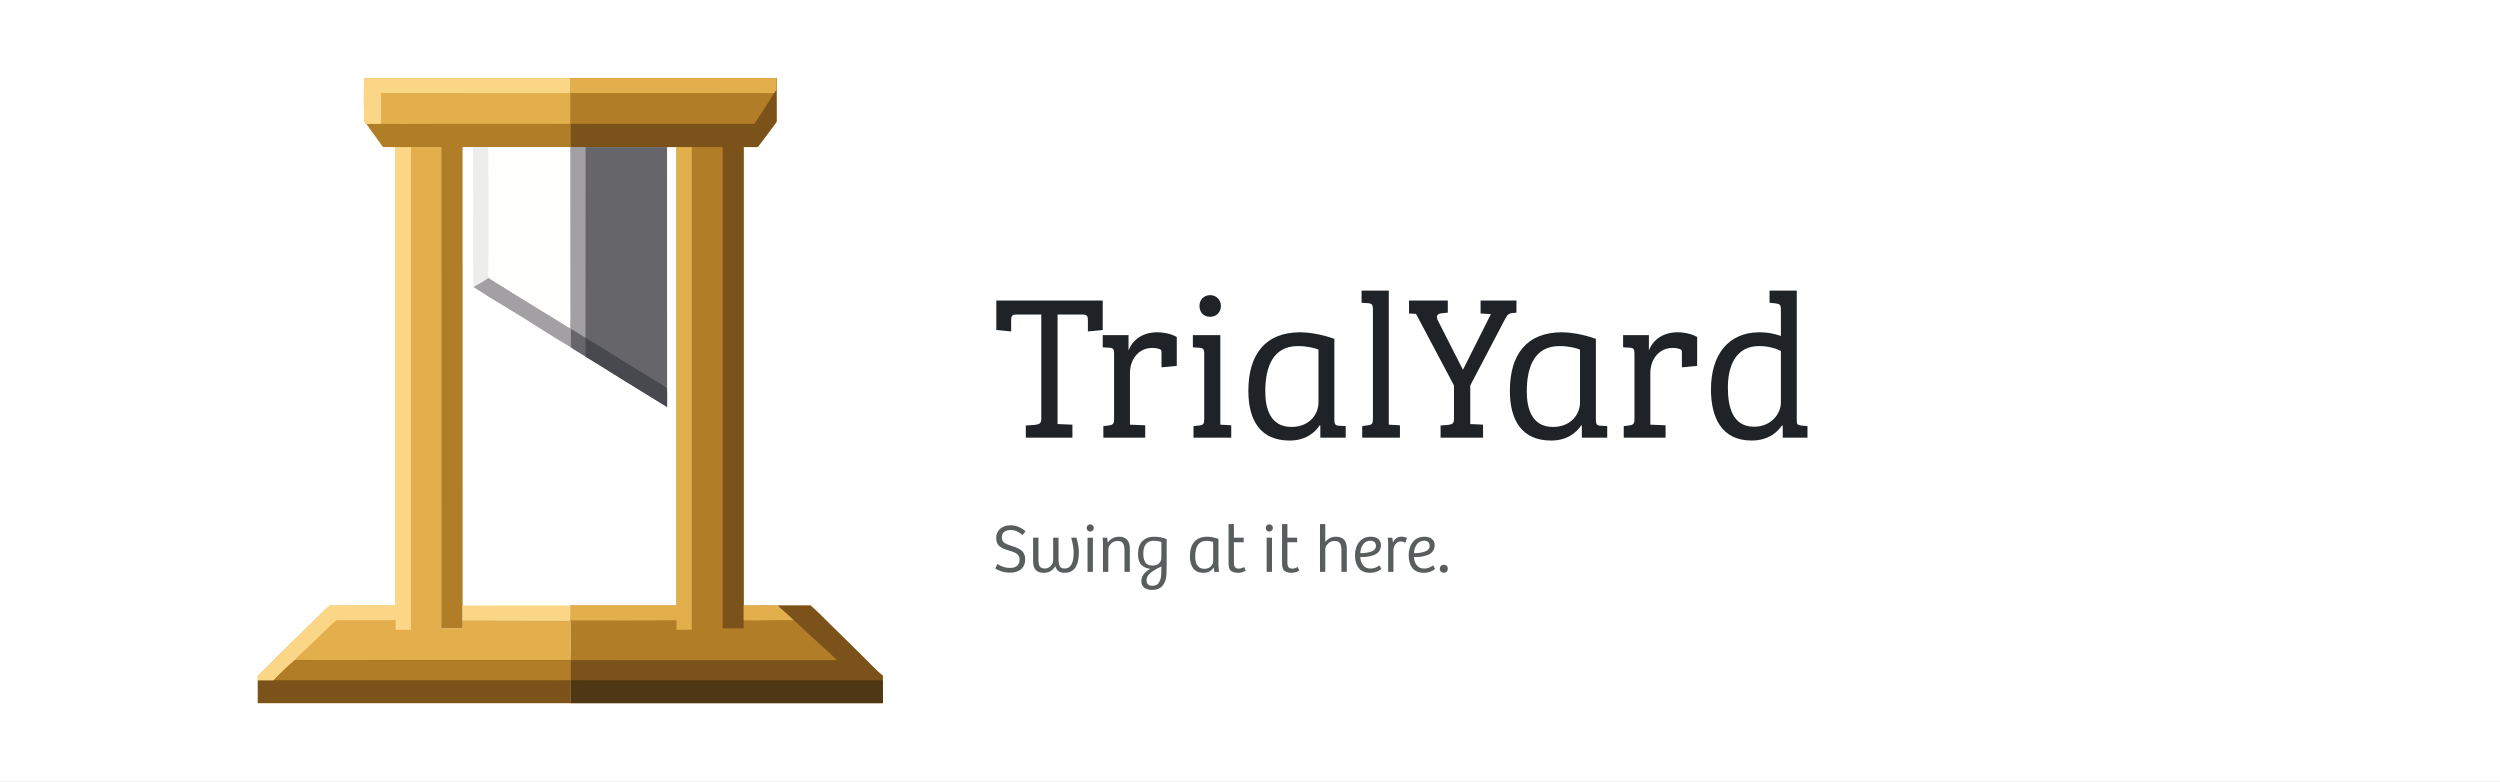
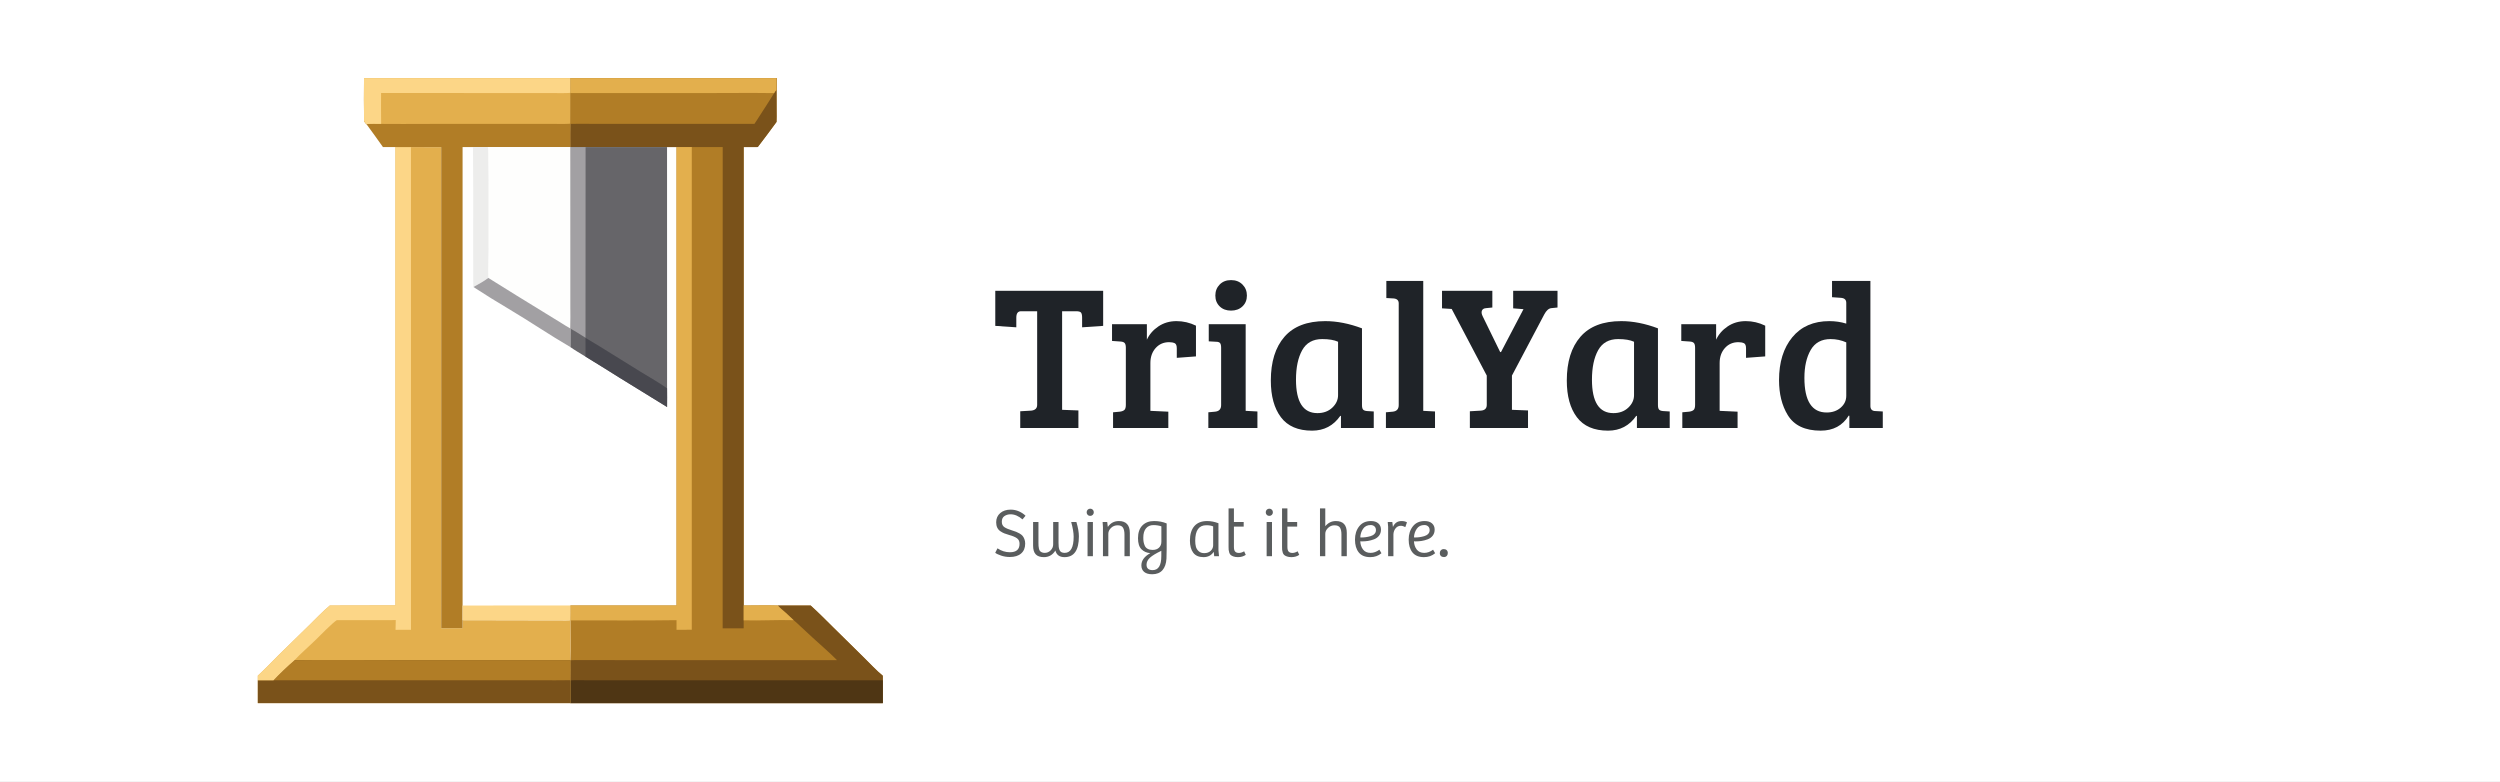
<svg xmlns="http://www.w3.org/2000/svg" width="1600" height="500" viewBox="0 0 1600 500">
  <rect width="1600" height="500" fill="#ffffff" />
  <svg x="165.0" y="50.0" width="400" height="400" viewBox="0 0 844 844">
    <defs>
      <style>
      .cls-1 {
        fill: #666569;
      }

      .cls-2 {
        fill: #e3af4d;
      }

      .cls-3 {
        fill: #b17d26;
      }

      .cls-4 {
        fill: #7a521a;
      }

      .cls-5 {
        fill: #48484f;
      }

      .cls-6 {
        fill: #fefefd;
      }

      .cls-7 {
        fill: #ededec;
      }

      .cls-8 {
        fill: #fcd687;
      }

      .cls-9 {
        fill: #4f3614;
      }

      .cls-10 {
        fill: #a2a0a3;
      }
    </style>
    </defs>
    <g id="Ebene_4" data-name="Ebene 4">
      <g>
        <path class="cls-3" d="M844,807.04v36.96h-421.98v-30.71s-.07-.26-.07-.26c.33-8.12.07-18.59.06-26.88l-.07-.26c.66-16.66.03-36.63.12-53.64l-.07-.25c.21-6.26.04-13.52.05-19.86h143.41V93.1h-12.81s-109.99,0-109.99,0c-6.81.09-13.81.02-20.64.02-.02-10.34-.15-21.01.05-31.31l-.06-.26c.25-13.64-.09-27.64.07-41.36l-.07-.28.04-19.9h278.48l.02,16.23.05,28.18c0,4.26.15,10.66-.12,14.75-8.06,10.9-17.06,23.25-25.35,33.9l-19,.06v619.02c14.46.05,32-.53,46.1.03,14.85.27,29.66-.19,44.37.02,10.4,9.41,20.87,20,30.85,29.89l40.15,39.54c7.31,7.15,18.74,19.37,26.44,25.43Z" />
        <path class="cls-4" d="M700.45,59.15c-8.06,10.9-17.06,23.25-25.35,33.9l-19,.06v619.02s0,20.04,0,20.04l.02,10.85h-28.4s.07-649.88.07-649.88l-41.75-.02c-6.7-.14-13.86-.02-20.6-.02h-12.81s-109.99,0-109.99,0c-6.81.09-13.81.02-20.64.02-.02-10.34-.15-21.01.05-31.31l-.06-.26c.25-13.64-.09-27.64.07-41.36l-.07-.28.04-19.9h278.48l.02,16.23.05,28.18c0,4.26.15,10.66-.12,14.75Z" />
        <path class="cls-3" d="M700.51,16.23c-1.29.47-2.43,2.67-3.23,4-6.65,10.34-12.92,20.88-19.82,31.06-2.19,3.24-4.55,7.42-6.82,10.47h-165.66s-55.18-.02-55.18-.02c-8.74,0-19.12-.26-27.75.07l-.06-.26c.25-13.64-.09-27.64.07-41.36l-.07-.28.04-19.9h278.48l.02,16.23Z" />
        <path class="cls-2" d="M700.51,16.23c-1.29.47-2.43,2.67-3.23,4-31.02-.44-62.96-.05-94.08-.05h-181.16l-.07-.28.04-19.9h278.48l.02,16.23Z" />
        <path class="cls-4" d="M844,807.04v36.96h-421.98v-30.71s-.07-.26-.07-.26c.33-8.12.07-18.59.06-26.88,1.62-.45,20-.27,23.09-.27l61.3.03h275.68c-8.92-9.21-23.58-21.79-33.21-30.68l-16.17-15.01c-2.55-2.37-6.45-6.21-9.09-8.22-3.54-3.45-7.17-6.82-10.87-10.1-2.93-2.56-8.23-6.92-10.54-9.73,14.85.27,29.66-.19,44.37.02,10.4,9.41,20.87,20,30.85,29.89l40.15,39.54c7.31,7.15,18.74,19.37,26.44,25.43Z" />
        <path class="cls-9" d="M422.01,813.29c2.05-.36,8.6-.23,11.03-.22l20.16.05h81.99s308.81,0,308.81,0v30.88h-421.98v-30.71Z" />
        <path class="cls-2" d="M586.03,93.11l-.02,651.78-20.56.14-.02-13.06c-47.42.75-95.86.17-143.38.28l-.07-.25c.21-6.26.04-13.52.05-19.86h143.41V93.1c6.73,0,13.9-.12,20.6.02Z" />
        <path class="cls-2" d="M723.61,732.01c-21.76-.72-45.49.86-67.52.16l.02-20.04c14.45.05,32-.53,46.09.03,2.31,2.81,7.61,7.18,10.54,9.73,3.7,3.28,7.33,6.65,10.87,10.1Z" />
        <path class="cls-2" d="M421.94,813.03l.07.26v30.71s-422.01,0-422.01,0v-37.08c8.72-7.83,19.33-19.08,27.85-27.53l40.92-39.97c7.71-7.6,20.38-20.72,28.44-27.22l88.69-.2V93.1c6.98-.02,13.95-.02,20.93.03l40.8.03.02,649.65c9.61.08,19.22.06,28.84-.08v-10.76s106.79.22,106.79.22c8.28-.03,16.57-.02,24.85.03,2.83.02,11.53.19,13.84-.23l.07.25c-.08,17.01.54,36.98-.12,53.64l.07.26c0,8.28.27,18.76-.06,26.88Z" />
        <path class="cls-4" d="M49.51,786.01c42.34-.59,85.57-.12,127.98-.11h244.44s.07.25.07.25c0,8.29.27,18.76-.06,26.88l.06.26v30.71s-422.01,0-422.01,0v-30.91l21.16.02c7.19-7.77,20.22-20.19,28.35-27.1Z" />
        <path class="cls-3" d="M49.51,786.01c42.34-.59,85.57-.12,127.98-.11h244.44s.07.25.07.25c0,8.29.27,18.76-.06,26.88-13.54.31-27.8.09-41.38.09h-74.06s-285.34,0-285.34,0c7.19-7.77,20.22-20.19,28.35-27.1Z" />
        <path class="cls-8" d="M206.85,744.98c-6.87,0-14.01-.1-20.86.07.11-4.34.28-8.84.29-13.17l-79.58.06c-5.32,3.07-23.99,22.18-29.37,27.43-8.43,8.23-20.09,18.29-27.83,26.64-8.13,6.92-21.16,19.33-28.35,27.1l-21.16-.02v-6.17c8.72-7.83,19.33-19.08,27.85-27.53l40.92-39.97c7.71-7.6,20.38-20.72,28.44-27.22l88.69-.2V93.1c6.98-.02,13.95-.02,20.93.03l.02,651.85Z" />
        <path class="cls-3" d="M422.04,61.8c-.2,10.3-.07,20.98-.05,31.31l-111.21-.05-20.21.05c-4.59,0-9.49-.08-14.05.02l.02,619.04-.03,19.8v10.76c-9.63.14-19.24.16-28.85.08l-.02-649.65-40.8-.03c-6.97-.05-13.95-.06-20.92-.03l-16.91.03c-6.92-10.1-14.98-20.79-22.18-30.83-1.58-1.54-2.13-2.45-3.35-4.23-.37-18.93-.05-39.04-.06-58.07h278.61l-.04,19.9.07.28c-.16,13.72.18,27.72-.07,41.36l.06.26Z" />
        <path class="cls-2" d="M421.98,61.54c-4.22.56-20.96.22-25.92.22h-55.68l-114.39.06c-19.61,0-39.89.27-59.46-.02-3.18-.02-17.9-.38-19.72.5-1.58-1.54-2.13-2.45-3.35-4.23-.37-18.93-.05-39.04-.06-58.07h278.61l-.04,19.9.07.28c-.16,13.72.18,27.72-.07,41.36Z" />
        <path class="cls-8" d="M422.02,0l-.04,19.9c-4.98.61-20.34.27-25.88.26l-52.94-.02-176.69-.02c0,13.74-.21,27.98.07,41.67-3.18-.02-17.9-.38-19.72.5-1.58-1.54-2.13-2.45-3.35-4.23-.37-18.93-.05-39.04-.06-58.07h278.61Z" />
        <path class="cls-1" d="M552.66,444.11l-64.95-40.02c-14.98-9.48-30.04-18.82-45.18-28.03-6.21-3.75-14.72-8.78-20.54-12.92l.06-24.87-.12-.27c.34-9.81.11-20.82.11-30.69v-56.42l-.04-157.78c6.83,0,13.83.07,20.64-.02h109.99s.05,325.82.05,325.82c.16,8.25.02,16.91,0,25.19Z" />
        <path class="cls-10" d="M421.99,93.11c6.83,0,13.83.08,20.64-.02l-.11,257.51c-4.32-2.67-16.31-10.37-20.48-12.32l-.13-.28c.34-9.81.11-20.82.11-30.69v-56.41s-.04-157.78-.04-157.78Z" />
        <path class="cls-5" d="M552.66,444.11l-64.95-40.02c-14.98-9.48-30.04-18.82-45.18-28.03.09-8.45.08-16.9-.02-25.34,24.83,14.7,49.86,30.82,74.53,45.9,9.96,6.08,26.85,15.82,35.62,22.3.16,8.25.02,16.91,0,25.19Z" />
        <path class="cls-6" d="M310.78,93.06l111.21.05.04,157.78v56.41c0,9.87.23,20.89-.11,30.69-3.12-1.59-8.44-5.07-11.59-7.01l-22.25-13.69c-25.72-15.69-51.35-31.54-76.88-47.55-.48-13.31.29-26.97.33-40.29l.02-87.65c0-9.76-.18-19.41-.39-29.17-.14-6.51.18-13.1-.38-19.58Z" />
        <path class="cls-7" d="M311.53,229.46c-.04,13.32-.8,26.97-.32,40.29-3.57,3.14-15.59,9.96-20.04,12.3-.44-5.81-.23-14.4-.26-20.42l-.13-36.54c.26-43.99.19-87.99-.21-131.97l20.21-.05c.57,6.48.25,13.07.39,19.58.21,9.75.38,19.4.39,29.16l-.02,87.66Z" />
        <path class="cls-10" d="M422.05,338.28l-.06,24.87c-27.94-16.32-55.13-34.82-82.99-51.38-16-9.51-32.28-19.5-47.83-29.71,4.45-2.34,16.47-9.16,20.04-12.3,25.53,16.01,51.15,31.86,76.87,47.55l22.25,13.69c3.15,1.94,8.46,5.42,11.59,7.01l.12.27Z" />
        <path class="cls-8" d="M421.97,732c-2.31.42-11.01.25-13.84.23-8.28-.05-16.57-.07-24.85-.03l-106.78-.22.03-19.8,145.48-.04c0,6.35.16,13.6-.05,19.86Z" />
      </g>
    </g>
  </svg>
  <g fill="#1f2328">
-     <g transform="translate(635.00,280.10)">
-       <path d="M31.42-12.28C31.42-9.24 30.49-8.58 27.32-8.18L21.52-7.79L21.52 0L51.35 0L51.35-8.32L41.84-8.71L41.84-78.80L57.95-78.80C60.98-78.80 61.25-77.35 61.25-75.11L61.25-67.98L70.75-68.90L70.75-87.78L2.64-87.78L2.64-68.90L12.14-67.98L12.14-75.37C12.14-77.62 12.67-78.80 15.31-78.80L31.42-78.80" />
+     <g transform="translate(635.00,273.90)">
+       <path d="M28.78-14.78L28.78-74.71L18.48-74.71Q15.44-74.71 15.44-70.62L15.44-64.42L1.98-65.34L1.98-87.78L71.02-87.78L71.02-65.34L57.55-64.42L57.55-70.62Q57.55-72.86 56.89-73.79Q56.23-74.71 53.72-74.71L44.75-74.71L44.75-11.62L55.18-11.22L55.18 0L17.95 0L17.95-10.69L24.95-11.09Q28.78-11.48 28.78-14.78" />
    </g>
-     <g transform="translate(700.47,280.10)">
-       <path d="M36.96-57.42C38.81-57.42 40.26-57.16 41.45-56.76C42.90-56.23 42.90-55.57 42.90-53.86L42.90-45.01L52.67-45.94L52.67-64.42C49.10-66.53 43.96-67.45 40.39-67.45C30.36-67.45 24.29-62.30 21.78-55.84L21.78-65.60L5.28-65.60L5.28-57.82L9.64-57.55C11.88-57.42 12.54-56.63 12.54-53.99L12.54-11.75C12.54-8.71 11.62-8.18 9.11-7.79L5.68-7.39L5.68 0L32.47 0L32.47-7.92L22.70-8.32L22.70-41.32C22.70-50.29 28.38-57.42 36.96-57.42" />
+     <g transform="translate(708.00,273.90)">
+       <path d="M12.54-14.78L12.54-51.35Q12.54-53.46 11.81-54.32Q11.09-55.18 9.24-55.31L3.70-55.70L3.70-66.40L26-66.40L26-56.50Q28.38-61.64 33.40-65.01Q38.41-68.38 44.95-68.38Q51.48-68.38 57.42-65.47L57.42-45.80L45.14-44.88L45.14-50.95Q45.14-53.59 43.82-54.25Q42.37-54.91 40.26-54.91Q34.98-54.91 31.61-51.15Q28.25-47.39 28.25-41.58L28.25-10.96L39.73-10.43L39.73 0L4.36 0L4.36-10.03L8.71-10.43Q10.69-10.69 11.62-11.55Q12.54-12.41 12.54-14.78" />
    </g>
-     <g transform="translate(757.50,280.10)">
-       <path d="M23.50-65.60L5.94-65.60L5.94-57.82L9.90-57.55C12.41-57.42 13.20-56.76 13.20-53.72L13.20-12.14C13.20-8.84 12.67-8.18 10.16-7.79L6.34-7.39L6.34 0L30.49 0L30.49-7.92L23.50-8.32M10.16-84.35C10.16-80.26 12.80-77.35 16.90-77.35C20.99-77.35 23.89-80.26 23.89-84.35C23.89-88.18 20.86-91.21 17.03-91.21C12.94-91.21 10.16-88.18 10.16-84.35" />
+     <g transform="translate(768.98,273.90)">
+       <path d="M4.62-66.40L28.25-66.40L28.25-10.96L35.77-10.56L35.77 0L4.36 0L4.36-10.03L8.71-10.43Q12.54-10.82 12.54-14.65L12.54-51.35Q12.54-53.59 11.81-54.38Q11.09-55.18 9.24-55.18L4.62-55.44L4.62-66.40M11.62-77.81Q8.84-80.52 8.84-84.74Q8.84-88.97 11.62-91.81Q14.39-94.64 18.88-94.64Q23.36-94.64 26.20-91.81Q29.04-88.97 29.04-84.74Q29.04-80.52 26.20-77.81Q23.36-75.11 18.88-75.11Q14.39-75.11 11.62-77.81" />
    </g>
-     <g transform="translate(793.27,280.10)">
-       <path d="M60.72-63.23C52.14-66.40 43.30-67.45 39.07-67.45C16.50-67.45 5.68-53.33 5.68-29.96C5.68-10.96 13.46 1.85 32.08 1.85C42.24 1.85 48.31-3.17 51.35-7.92L51.74-7.79L51.74 0L67.98 0L67.98-7.39L63.49-7.66C61.38-7.79 60.72-8.71 60.72-11.22M50.56-22.57C50.56-14.52 44.35-6.86 33.26-6.86C19.67-6.86 16.50-18.74 16.50-29.57C16.50-45.41 21.52-58.61 37.36-58.61C43.03-58.61 48.05-57.42 50.56-56.36" />
+     <g transform="translate(808.05,273.90)">
+       <path d="M63.62-63.76L63.62-14.65Q63.62-12.54 64.35-11.75Q65.08-10.96 66.92-10.82L71.15-10.56L71.15 0L50.16 0L50.16-7.66L49.76-7.79Q43.16 1.72 31.68 1.72Q18.22 1.72 11.75-6.86Q5.28-15.44 5.28-30.36Q5.28-48.31 13.99-58.34Q22.70-68.38 40.13-68.38Q51.35-68.38 63.62-63.76M48.31-20.99L48.31-55.18Q44.62-56.89 38.15-56.89Q29.30-56.89 25.34-49.76Q21.38-42.64 21.38-30.89Q21.38-9.50 35.11-9.50Q40.92-9.50 44.62-13Q48.31-16.50 48.31-20.99" />
    </g>
-     <g transform="translate(866.13,280.10)">
-       <path d="M12.54-12.14C12.54-8.84 11.88-8.32 9.37-7.92L5.68-7.39L5.68 0L29.83 0L29.83-7.92L22.70-8.32L22.70-94.12L5.28-94.12L5.28-86.33L9.24-86.06C11.75-85.93 12.54-85.27 12.54-82.24" />
+     <g transform="translate(882.90,273.90)">
+       <path d="M4.36-94.12L27.98-94.12L27.98-10.96L35.51-10.56L35.51 0L4.09 0L4.09-10.03L8.45-10.43Q12.28-10.82 12.28-14.65L12.28-79.73Q12.28-82.63 8.98-82.90L4.36-83.16" />
    </g>
-     <g transform="translate(900.45,280.10)">
-       <path d="M48.71 0L48.71-8.32L40.52-8.71L40.52-33.40L62.44-75.24C64.02-78.28 64.68-79.33 67.19-79.73L70.09-79.99L70.09-87.78L47.12-87.78L47.12-79.46L53.72-79.07L35.90-43.56L35.77-43.56L20.06-74.45C18.35-77.62 19.14-79.33 22.18-79.60L26.14-79.99L26.14-87.78L1.32-87.78L1.32-79.46L5.81-79.20L30.10-33.40L30.10-12.14C30.10-9.11 29.17-8.58 26.40-8.18L21.52-7.79L21.52 0" />
+     <g transform="translate(922.23,273.90)">
+       <path d="M29.30-14.78L29.30-33.53L6.86-76.16L0.66-76.56L0.66-87.78L32.87-87.78L32.87-77.09L28.91-76.69Q26.80-76.56 26.20-75.11Q25.61-73.66 26.66-71.54L37.88-48.58L38.41-48.58L52.80-76.03L46.20-76.56L46.20-87.78L74.58-87.78L74.58-77.09L70.62-76.69Q68.11-76.43 66.13-72.73L45.41-33.53L45.41-11.62L55.70-11.22L55.70 0L18.48 0L18.48-10.69L25.48-11.09Q29.30-11.35 29.30-14.78" />
    </g>
-     <g transform="translate(960.64,280.10)">
-       <path d="M60.72-63.23C52.14-66.40 43.30-67.45 39.07-67.45C16.50-67.45 5.68-53.33 5.68-29.96C5.68-10.96 13.46 1.85 32.08 1.85C42.24 1.85 48.31-3.17 51.35-7.92L51.74-7.79L51.74 0L67.98 0L67.98-7.39L63.49-7.66C61.38-7.79 60.72-8.71 60.72-11.22M50.56-22.57C50.56-14.52 44.35-6.86 33.26-6.86C19.67-6.86 16.50-18.74 16.50-29.57C16.50-45.41 21.52-58.61 37.36-58.61C43.03-58.61 48.05-57.42 50.56-56.36" />
+     <g transform="translate(997.47,273.90)">
+       <path d="M63.62-63.76L63.62-14.65Q63.62-12.54 64.35-11.75Q65.08-10.96 66.92-10.82L71.15-10.56L71.15 0L50.16 0L50.16-7.66L49.76-7.79Q43.16 1.72 31.68 1.72Q18.22 1.72 11.75-6.86Q5.28-15.44 5.28-30.36Q5.28-48.31 13.99-58.34Q22.70-68.38 40.13-68.38Q51.35-68.38 63.62-63.76M48.31-20.99L48.31-55.18Q44.62-56.89 38.15-56.89Q29.30-56.89 25.34-49.76Q21.38-42.64 21.38-30.89Q21.38-9.50 35.11-9.50Q40.92-9.50 44.62-13Q48.31-16.50 48.31-20.99" />
    </g>
-     <g transform="translate(1033.51,280.10)">
-       <path d="M36.96-57.42C38.81-57.42 40.26-57.16 41.45-56.76C42.90-56.23 42.90-55.57 42.90-53.86L42.90-45.01L52.67-45.94L52.67-64.42C49.10-66.53 43.96-67.45 40.39-67.45C30.36-67.45 24.29-62.30 21.78-55.84L21.78-65.60L5.28-65.60L5.28-57.82L9.64-57.55C11.88-57.42 12.54-56.63 12.54-53.99L12.54-11.75C12.54-8.71 11.62-8.18 9.11-7.79L5.68-7.39L5.68 0L32.47 0L32.47-7.92L22.70-8.32L22.70-41.32C22.70-50.29 28.38-57.42 36.96-57.42" />
+     <g transform="translate(1072.32,273.90)">
+       <path d="M12.54-14.78L12.54-51.35Q12.54-53.46 11.81-54.32Q11.09-55.18 9.24-55.31L3.70-55.70L3.70-66.40L26-66.40L26-56.50Q28.38-61.64 33.40-65.01Q38.41-68.38 44.95-68.38Q51.48-68.38 57.42-65.47L57.42-45.80L45.14-44.88L45.14-50.95Q45.14-53.59 43.82-54.25Q42.37-54.91 40.26-54.91Q34.98-54.91 31.61-51.15Q28.25-47.39 28.25-41.58L28.25-10.96L39.73-10.43L39.73 0L4.36 0L4.36-10.03L8.71-10.43Q10.69-10.69 11.62-11.55Q12.54-12.41 12.54-14.78" />
    </g>
-     <g transform="translate(1089.21,280.10)">
-       <path d="M51.74-7.66L51.74 0L67.58 0L67.58-7.39L63.36-7.79C60.85-8.18 60.72-8.71 60.72-11.75L60.72-94.12L43.30-94.12L43.30-86.33L47.26-85.93C49.76-85.54 50.56-85.14 50.56-82.10L50.56-65.08C46.33-66.53 42.24-67.45 36.96-67.45C16.90-67.45 5.81-53.06 5.81-30.89C5.81-13.33 12.28 1.85 31.81 1.85C38.81 1.85 46.07-0.40 51.22-7.79M50.56-22.57C50.56-15.18 44.22-7 33.40-7C19.93-7 16.63-19.14 16.63-32.08C16.63-46.99 22.44-58.61 36.56-58.61C42.77-58.61 47.52-57.02 50.56-55.44" />
+     <g transform="translate(1133.30,273.90)">
+       <path d="M37.49-68.38Q43.16-68.38 48.31-66.79L48.31-80.12Q48.31-83.03 44.88-83.29L39.20-83.69L39.20-94.12L63.76-94.12L63.76-13.86Q63.89-10.82 67.06-10.82L71.68-10.56L71.68 0L50.29 0L50.29-7.79L49.90-7.92Q43.96 1.72 31.94 1.72Q16.90 1.72 10.82-8.32Q5.28-17.42 5.28-30.62Q5.28-47.78 13.79-58.08Q22.31-68.38 37.49-68.38M48.31-20.59L48.31-54.78Q43.56-56.89 38.28-56.89Q29.57-56.89 25.54-49.90Q21.52-42.90 21.52-32.08Q21.52-9.90 35.77-9.90Q41.18-9.90 44.75-13Q48.31-16.10 48.31-20.59" />
    </g>
  </g>
  <g fill="#5a5d5e">
-     <g transform="translate(635.00,365.98)">
+     <g transform="translate(635.00,355.95)">
      <path d="M1.94-2.16L3.39-5.02Q7.08-2.51 11.35-2.51Q17.51-2.51 17.51-7.92Q17.51-10.30 15.84-11.48Q14.17-12.67 10.91-13.55Q9.02-14.08 7.77-14.59Q6.51-15.09 5.19-15.99Q3.87-16.90 3.21-18.33Q2.55-19.76 2.55-21.69Q2.55-25.34 5.13-27.57Q7.70-29.79 11.84-29.79Q14.65-29.79 17.16-28.67Q19.67-27.54 21.34-25.87L19.40-23.54Q15.62-26.80 11.79-26.80Q9.55-26.80 7.85-25.67Q6.16-24.55 6.16-22.04Q6.16-19.71 7.79-18.59Q9.42-17.47 12.94-16.41Q14.43-15.93 15.38-15.58Q16.32-15.22 17.53-14.52Q18.74-13.82 19.43-13.02Q20.11-12.23 20.61-10.93Q21.12-9.64 21.12-8.05Q21.12-3.96 18.52-1.72Q15.93 0.53 11.26 0.53Q8.40 0.53 5.72-0.37Q3.04-1.28 1.94-2.16" />
    </g>
-     <g transform="translate(657.97,365.98)">
+     <g transform="translate(657.97,355.95)">
      <path d="M27.59-21.87L30.93-21.87Q32.52-16.50 32.52-12.67Q32.52 0.62 23.32 0.62Q18.57 0.62 17.47-3.61Q14.87 0.62 10.12 0.62Q6.56 0.62 4.88-1.19Q3.21-2.99 3.21-6.78L3.21-21.87L6.64-21.87L6.64-8.58Q6.64-7.30 6.69-6.56Q6.73-5.81 6.95-4.84Q7.17-3.87 7.57-3.37Q7.96-2.86 8.73-2.49Q9.50-2.11 10.65-2.11Q12.89-2.11 14.48-3.74Q16.06-5.37 16.06-7.52L16.06-21.87L19.49-21.87L19.49-8.45Q19.49-6.95 19.60-6.03Q19.71-5.10 20.06-4.09Q20.42-3.08 21.25-2.60Q22.09-2.11 23.41-2.11Q29.17-2.11 29.17-12.50Q29.17-16.10 27.59-21.87" />
    </g>
-     <g transform="translate(692.73,365.98)">
+     <g transform="translate(692.73,355.95)">
      <path d="M6.73-21.87L6.73 0L3.30 0L3.30-21.87L6.73-21.87M2.73-28.12Q2.73-29.08 3.39-29.74Q4.05-30.40 5.02-30.40Q5.98-30.40 6.64-29.74Q7.30-29.08 7.30-28.12Q7.30-27.10 6.64-26.44Q5.98-25.78 4.97-25.78Q4-25.78 3.37-26.44Q2.73-27.10 2.73-28.12" />
    </g>
-     <g transform="translate(702.63,365.98)">
+     <g transform="translate(702.63,355.95)">
      <path d="M6.69-14.34L6.69 0L3.26 0L3.26-18.57L3.04-21.87L5.98-21.87L6.38-18.70Q8.93-22.48 13.46-22.48Q16.90-22.48 18.68-20.57Q20.46-18.66 20.46-14.92L20.46 0L17.03 0L17.03-13.86Q17.03-16.68 16.10-18.22Q15.18-19.76 12.63-19.76Q10.16-19.76 8.43-18.08Q6.69-16.41 6.69-14.34" />
    </g>
-     <g transform="translate(726.21,365.98)">
+     <g transform="translate(726.21,355.95)">
      <path d="M11.18 11.57Q7.83 11.57 6.05 10.08Q4.27 8.58 4.27 5.90Q4.27 1.23 9.99-1.94Q6.56-2.20 4.33-4.42Q2.11-6.64 2.11-11.48Q2.11-16.85 4.93-19.67Q7.74-22.48 12.36-22.48Q16.85-22.48 20.46-20.94L20.46-4.49Q20.46-1.32 20.33 1.54Q20.06 6.34 17.78 8.95Q15.49 11.57 11.18 11.57M17.07-9.28L17.07-19.10Q14.70-19.89 11.97-19.89Q8.98-19.89 7.24-17.82Q5.50-15.75 5.50-11.84Q5.50-10.25 5.70-9.09Q5.90-7.92 6.47-6.64Q7.04-5.37 8.32-4.69Q9.59-4 11.48-4Q14.04-4 15.55-5.43Q17.07-6.86 17.07-9.28M7.57 5.46Q7.57 8.93 11.48 8.93Q17.03 8.93 17.03-0.04L17.03-3.43Q12.01-1.06 9.79 0.95Q7.57 2.95 7.57 5.46" />
    </g>
-     <g transform="translate(749.80,365.98)">
+     <g transform="translate(749.80,355.95)">
      <path d="" />
    </g>
-     <g transform="translate(759.48,365.98)">
+     <g transform="translate(759.48,355.95)">
      <path d="M20.33-21.08L20.33-3.83L20.68 0L17.60 0L17.34-2.60L17.20-2.64Q14.96 0.62 10.78 0.62Q6.34 0.62 4.20-2.20Q2.07-5.02 2.07-9.99Q2.07-15.93 4.88-19.21Q7.70-22.48 13.11-22.48Q16.59-22.48 20.33-21.08M16.94-6.95L16.94-19.05Q15.27-19.80 12.54-19.80Q5.46-19.80 5.46-9.86Q5.46-7.70 5.90-6.05Q6.34-4.40 7.70-3.17Q9.06-1.94 11.22-1.94Q13.86-1.94 15.40-3.45Q16.94-4.97 16.94-6.95" />
    </g>
-     <g transform="translate(783.02,365.98)">
+     <g transform="translate(783.02,355.95)">
      <path d="M3.26-5.98L3.26-30.58L6.69-30.58L6.69-21.87L12.94-21.87L12.94-18.92L6.69-18.92L6.69-5.90Q6.69-3.78 7.48-2.93Q8.27-2.07 9.90-2.07Q11.44-2.07 13.24-3.12L14.26-0.84Q12.14 0.62 9.28 0.62Q7.61 0.62 6.42 0.20Q5.24-0.22 4.62-0.77Q4-1.32 3.70-2.31Q3.39-3.30 3.32-4.03Q3.26-4.75 3.26-5.98" />
    </g>
-     <g transform="translate(797.67,365.98)">
+     <g transform="translate(797.67,355.95)">
      <path d="" />
    </g>
-     <g transform="translate(807.35,365.98)">
+     <g transform="translate(807.35,355.95)">
      <path d="M6.73-21.87L6.73 0L3.30 0L3.30-21.87L6.73-21.87M2.73-28.12Q2.73-29.08 3.39-29.74Q4.05-30.40 5.02-30.40Q5.98-30.40 6.64-29.74Q7.30-29.08 7.30-28.12Q7.30-27.10 6.64-26.44Q5.98-25.78 4.97-25.78Q4-25.78 3.37-26.44Q2.73-27.10 2.73-28.12" />
    </g>
-     <g transform="translate(817.25,365.98)">
+     <g transform="translate(817.25,355.95)">
      <path d="M3.26-5.98L3.26-30.58L6.69-30.58L6.69-21.87L12.94-21.87L12.94-18.92L6.69-18.92L6.69-5.90Q6.69-3.78 7.48-2.93Q8.27-2.07 9.90-2.07Q11.44-2.07 13.24-3.12L14.26-0.84Q12.14 0.62 9.28 0.62Q7.61 0.62 6.42 0.20Q5.24-0.22 4.62-0.77Q4-1.32 3.70-2.31Q3.39-3.30 3.32-4.03Q3.26-4.75 3.26-5.98" />
    </g>
-     <g transform="translate(831.90,365.98)">
+     <g transform="translate(831.90,355.95)">
      <path d="" />
    </g>
-     <g transform="translate(841.58,365.98)">
+     <g transform="translate(841.58,355.95)">
      <path d="M6.60-14.34L6.60 0L3.21 0L3.21-30.58L6.60-30.58L6.60-19.18Q9.33-22.48 13.38-22.48Q20.37-22.48 20.37-14.92L20.37 0L16.94 0L16.94-13.99Q16.94-16.72 16.02-18.24Q15.09-19.76 12.45-19.76Q10.12-19.76 8.36-18.06Q6.60-16.37 6.60-14.34" />
    </g>
-     <g transform="translate(865.08,365.98)">
+     <g transform="translate(865.08,355.95)">
      <path d="M12.32-22.48Q15.36-22.48 17.05-20.99Q18.74-19.49 18.74-17.03Q18.74-14.74 17.51-13.13Q16.28-11.53 14.26-10.78Q12.23-10.03 10.41-9.75Q8.58-9.46 6.64-9.46Q6.42-9.46 6.05-9.48Q5.68-9.50 5.50-9.50Q5.63-6.42 7.26-4.27Q8.89-2.11 12.10-2.11Q15-2.11 17.73-4.14L19.05-1.89Q16.06 0.62 11.88 0.62Q6.95 0.62 4.53-2.40Q2.11-5.41 2.11-10.60Q2.11-15.71 4.80-19.10Q7.48-22.48 12.32-22.48M15.53-16.63Q15.53-18.17 14.59-19.05Q13.64-19.93 12.14-19.93Q8.93-19.93 7.28-17.51Q5.63-15.09 5.50-12.01Q5.63-12.01 5.92-11.99Q6.20-11.97 6.38-11.97Q7.74-11.97 9.11-12.17Q10.47-12.36 12.03-12.80Q13.60-13.24 14.56-14.23Q15.53-15.22 15.53-16.63" />
    </g>
-     <g transform="translate(885.10,365.98)">
+     <g transform="translate(885.10,355.95)">
      <path d="M6.69-13.95L6.69 0L3.30 0L3.30-18.88L3.04-21.87L5.98-21.87L6.38-18.70Q8.01-22.48 11.88-22.48Q14.04-22.48 15.36-21.65L14.30-18.61Q12.72-19.45 11.44-19.45Q9.42-19.45 8.10-17.84Q6.78-16.24 6.69-13.95" />
    </g>
-     <g transform="translate(899.44,365.98)">
+     <g transform="translate(899.44,355.95)">
      <path d="M12.32-22.48Q15.36-22.48 17.05-20.99Q18.74-19.49 18.74-17.03Q18.74-14.74 17.51-13.13Q16.28-11.53 14.26-10.78Q12.23-10.03 10.41-9.75Q8.58-9.46 6.64-9.46Q6.42-9.46 6.05-9.48Q5.68-9.50 5.50-9.50Q5.63-6.42 7.26-4.27Q8.89-2.11 12.10-2.11Q15-2.11 17.73-4.14L19.05-1.89Q16.06 0.62 11.88 0.62Q6.95 0.62 4.53-2.40Q2.11-5.41 2.11-10.60Q2.11-15.71 4.80-19.10Q7.48-22.48 12.32-22.48M15.53-16.63Q15.53-18.17 14.59-19.05Q13.64-19.93 12.14-19.93Q8.93-19.93 7.28-17.51Q5.63-15.09 5.50-12.01Q5.63-12.01 5.92-11.99Q6.20-11.97 6.38-11.97Q7.74-11.97 9.11-12.17Q10.47-12.36 12.03-12.80Q13.60-13.24 14.56-14.23Q15.53-15.22 15.53-16.63" />
    </g>
-     <g transform="translate(919.46,365.98)">
+     <g transform="translate(919.46,355.95)">
      <path d="M2.02-1.98Q2.02-3.08 2.73-3.81Q3.43-4.53 4.53-4.53Q5.72-4.53 6.42-3.85Q7.13-3.17 7.13-2.02Q7.13-0.88 6.45-0.15Q5.76 0.57 4.66 0.57Q3.43 0.57 2.73-0.11Q2.02-0.79 2.02-1.98" />
    </g>
  </g>
</svg>
